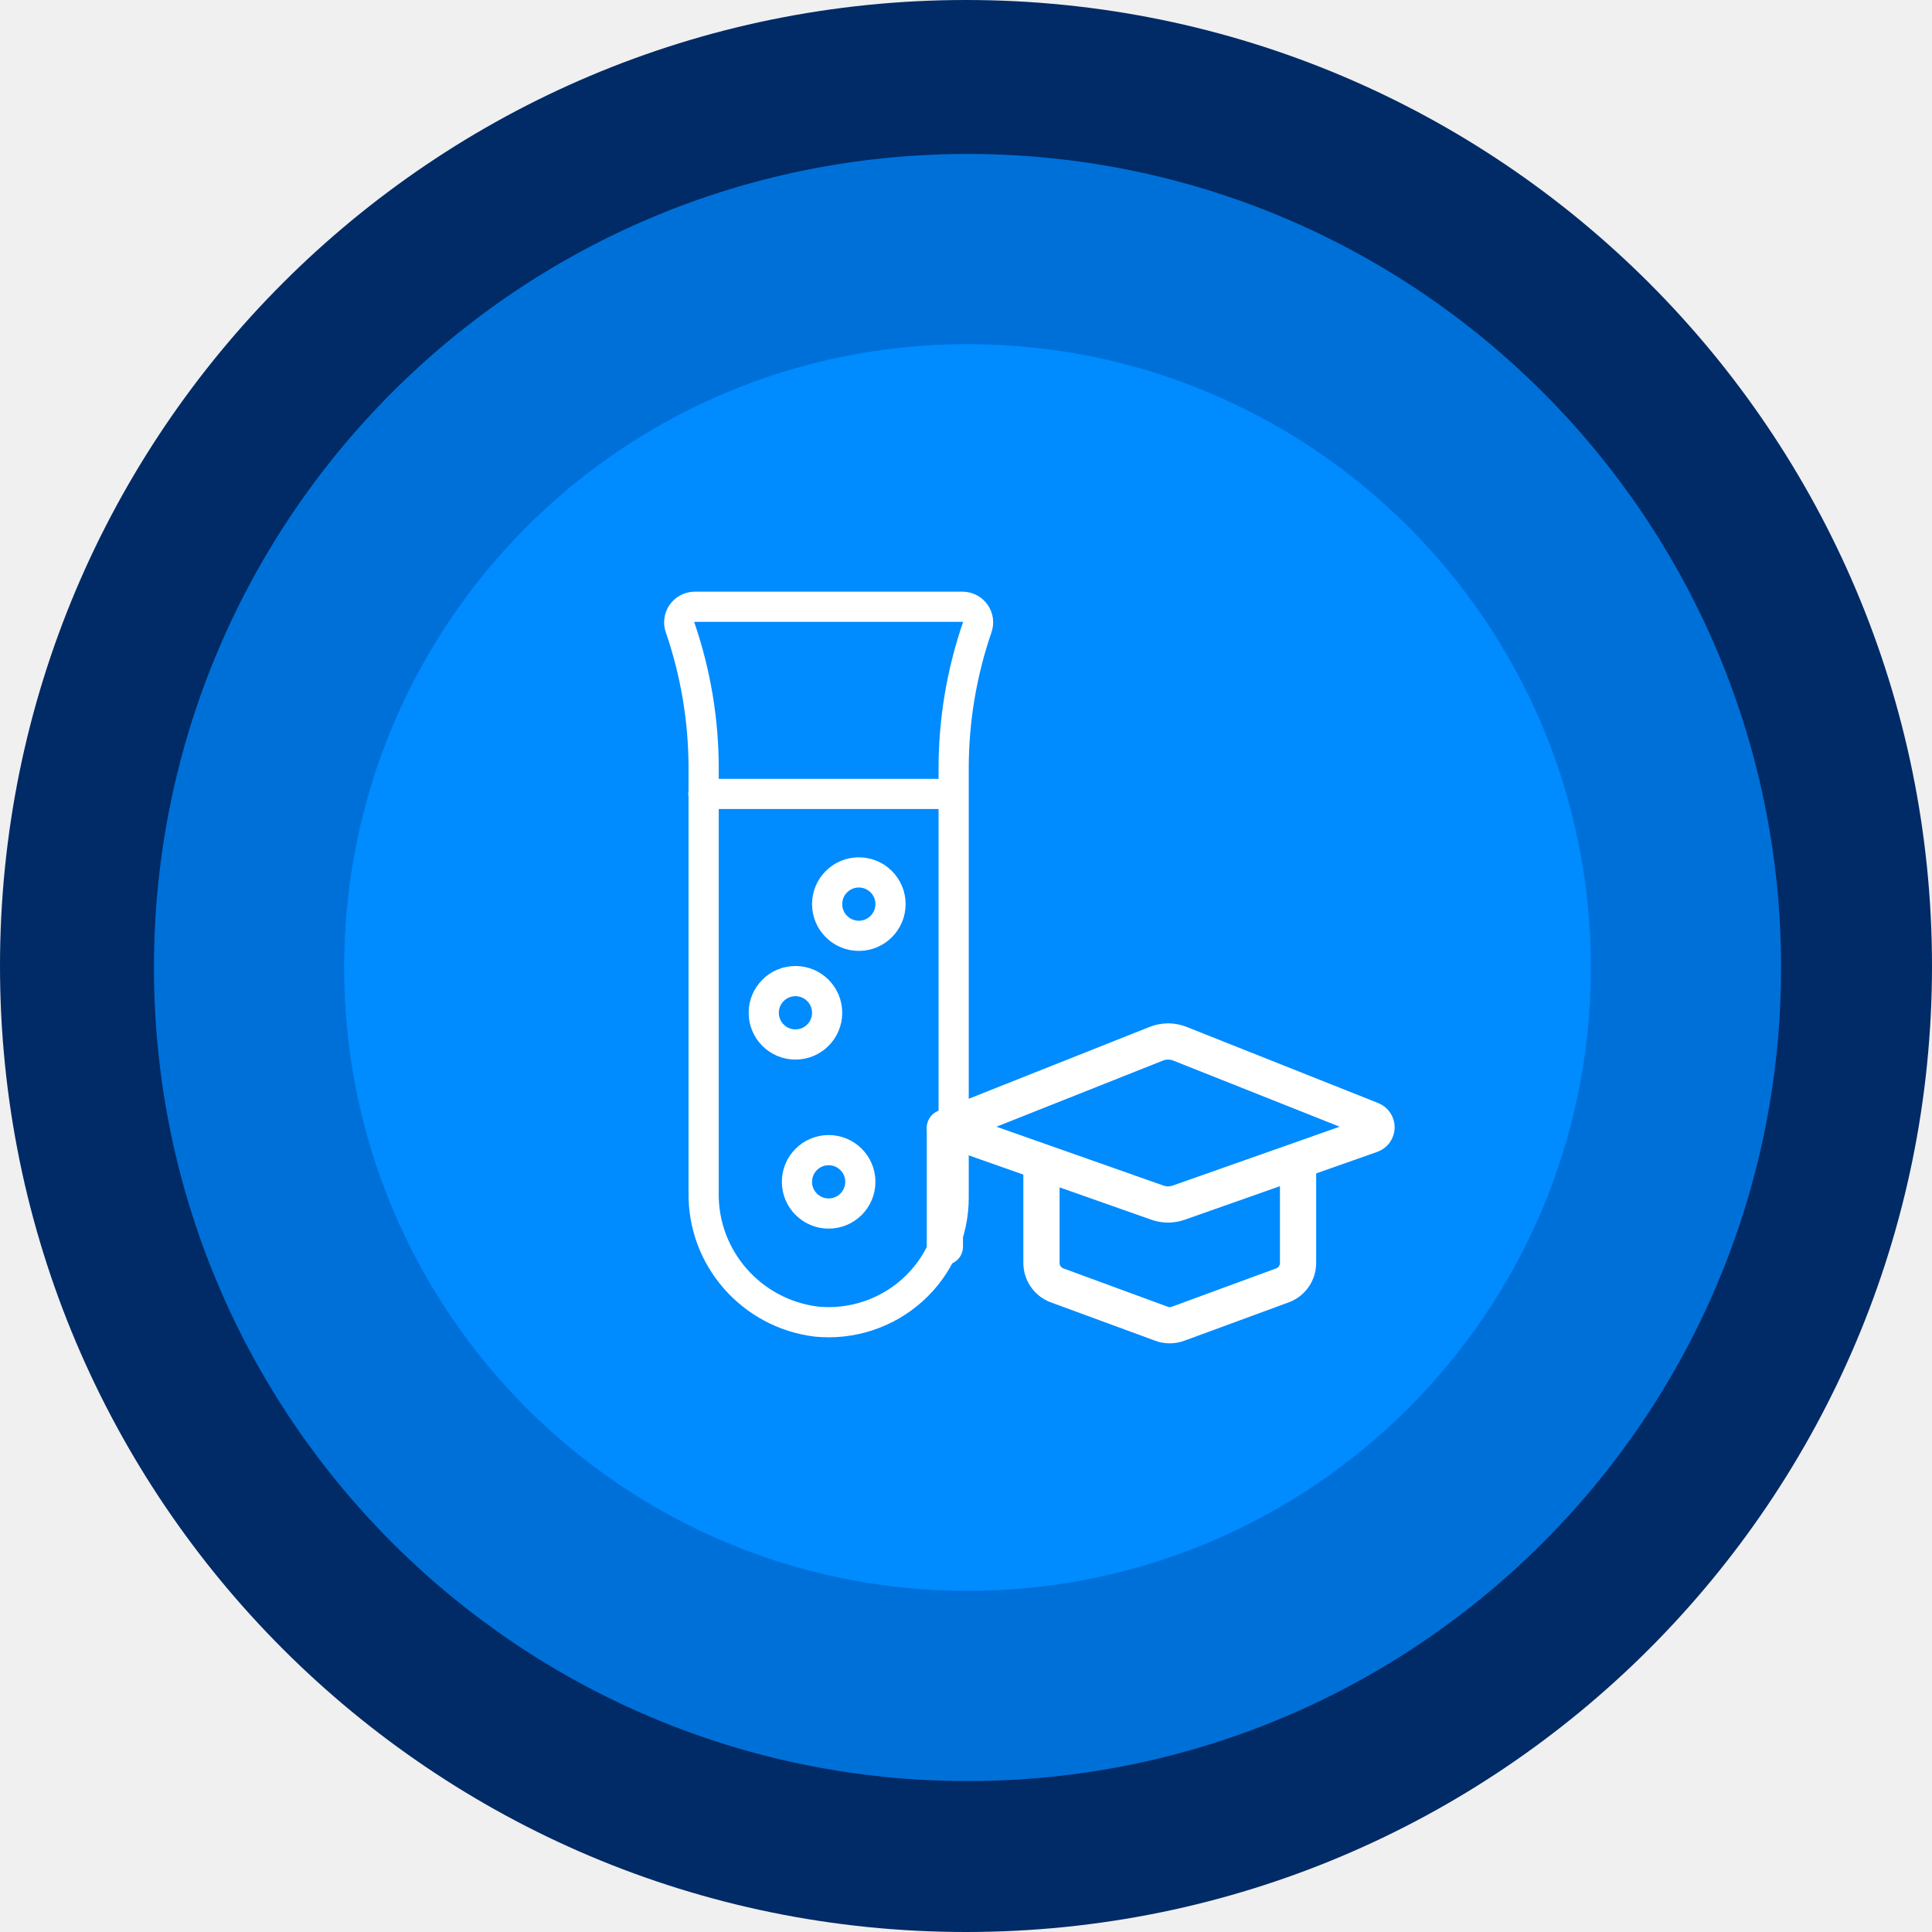
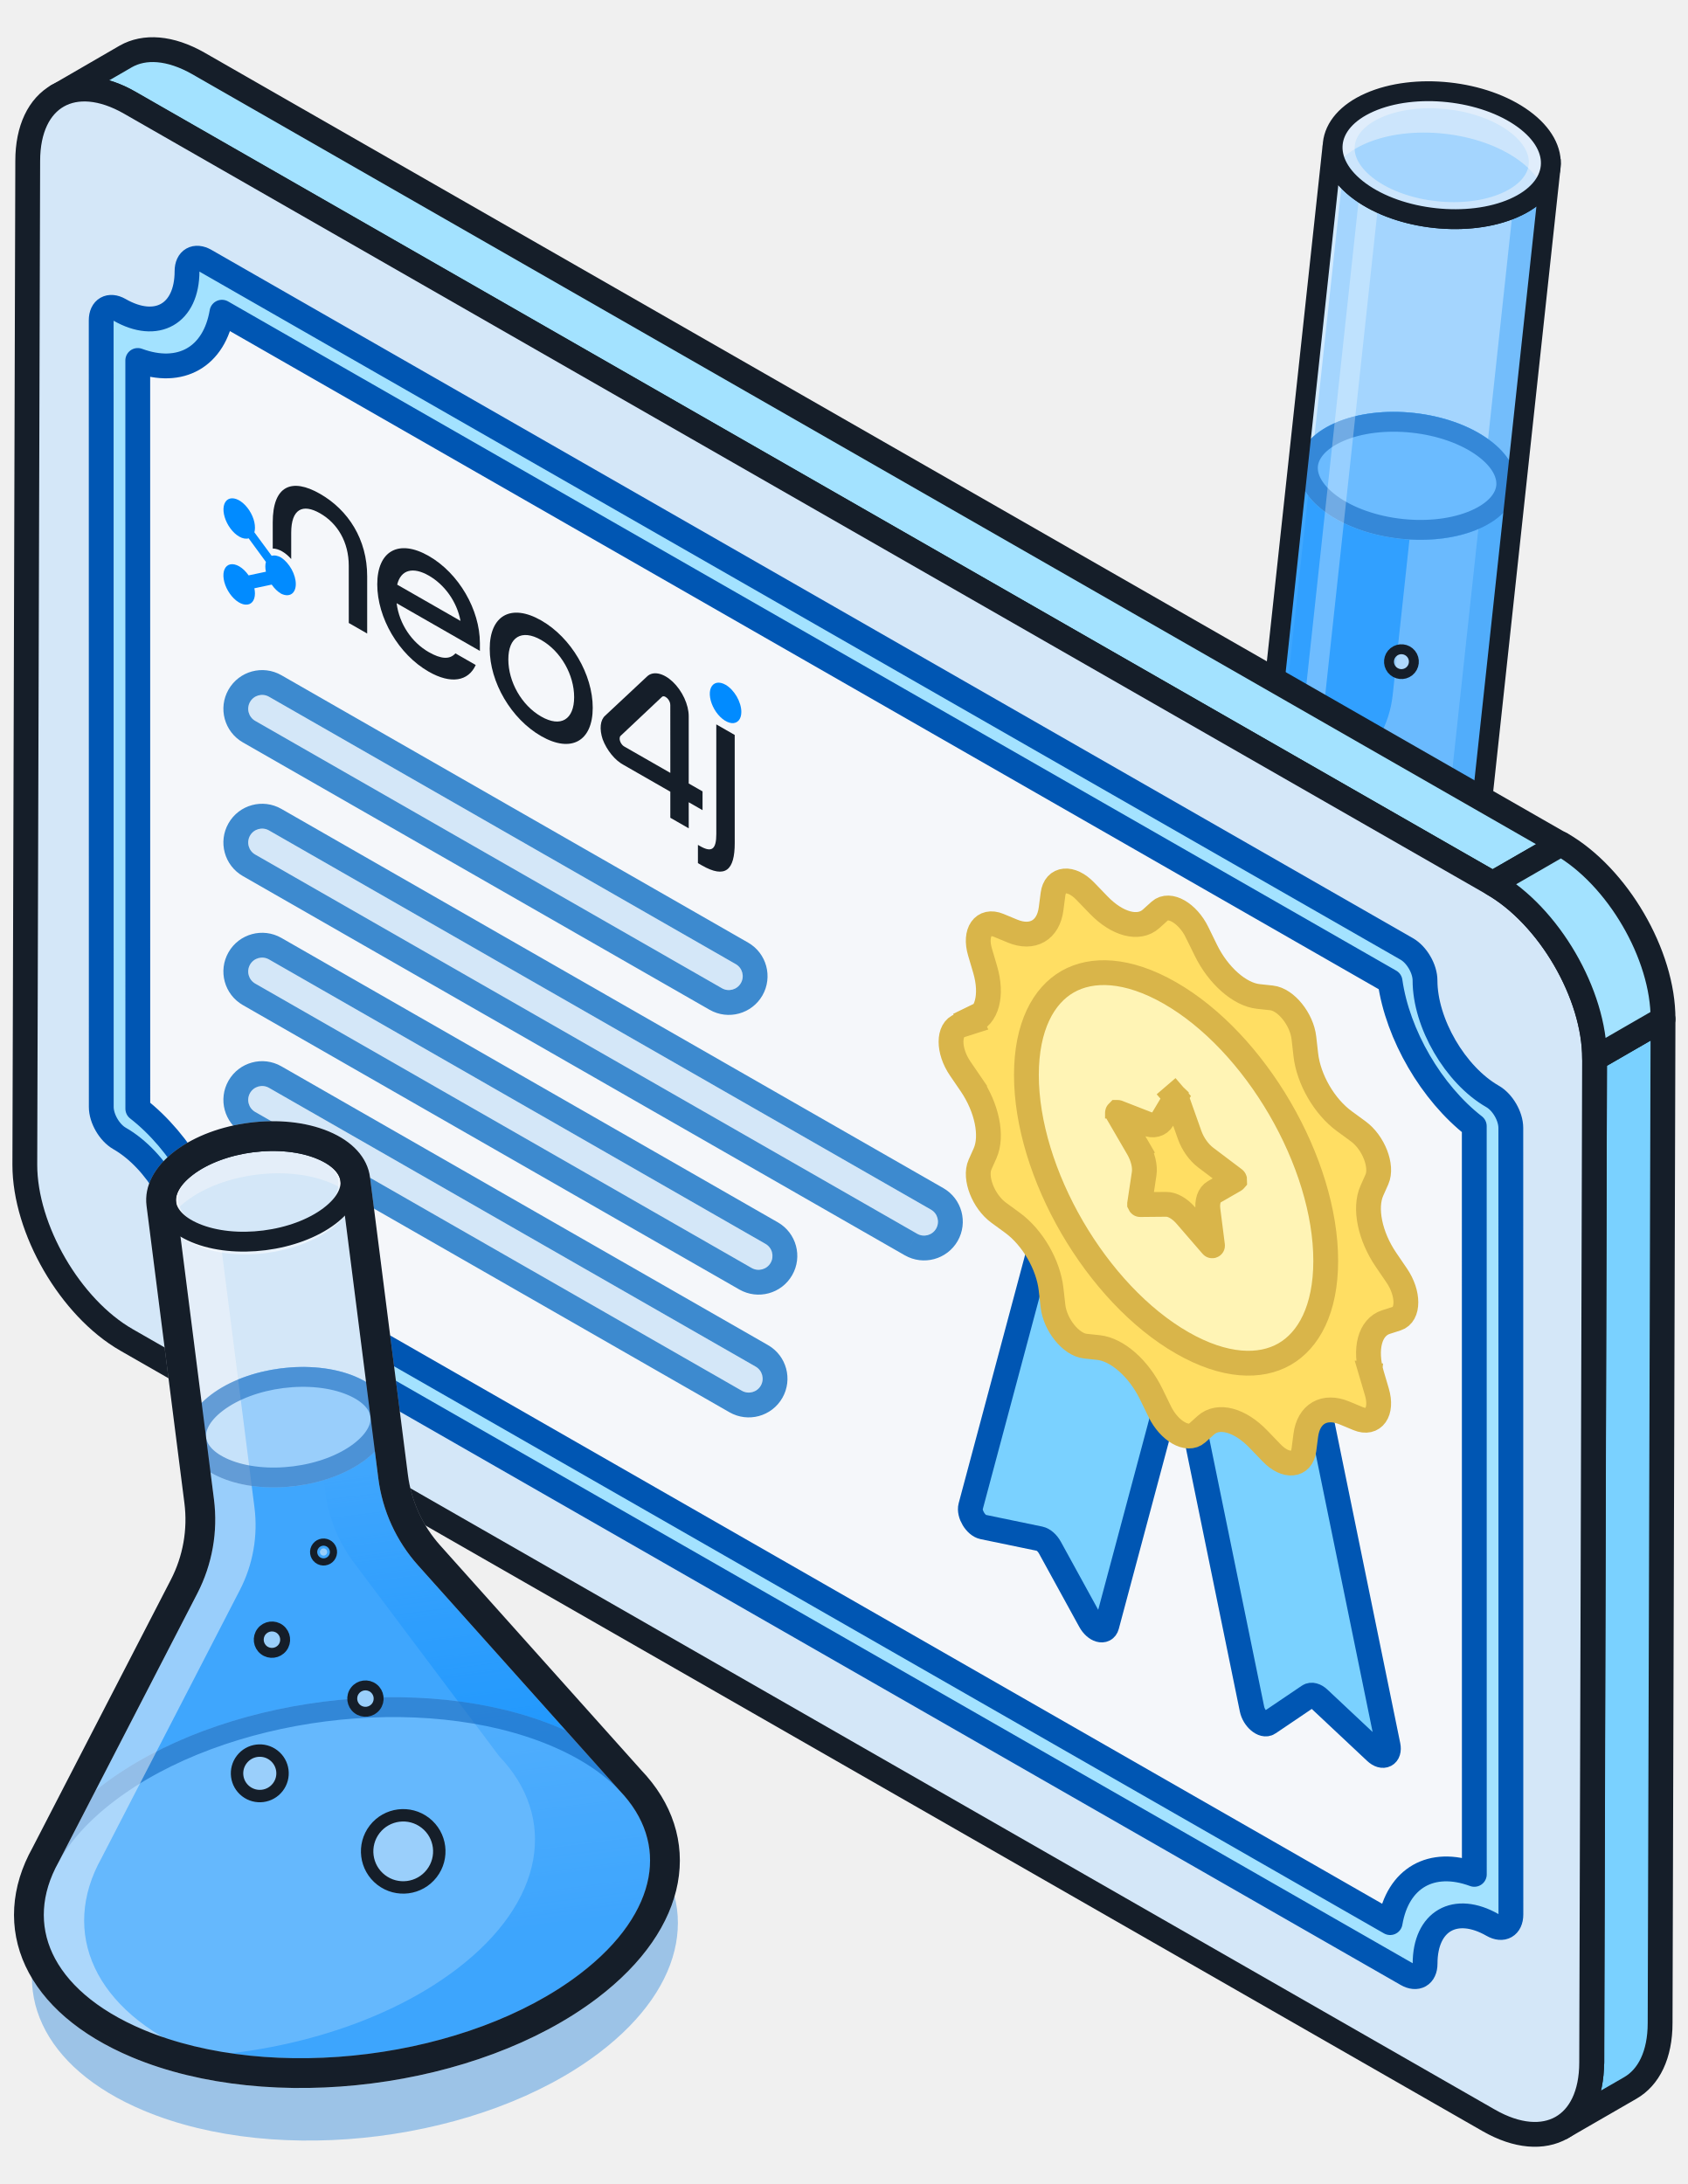
- <svg xmlns="http://www.w3.org/2000/svg" width="640px" height="640px" viewBox="0 0 640 640" version="1.1">
+ <svg xmlns="http://www.w3.org/2000/svg" width="68" height="88" viewBox="0 0 68 88" fill="none">
+   <g clip-path="url(#clip0_649_9278)">
+     <circle opacity="0.35" cx="2.824" cy="2.824" r="2.824" transform="matrix(0.807351 0.590072 -0.914723 0.404081 54.8129 36.5439)" fill="#006FD6" />
+     <path d="M61.381 4.797C59.774 3.622 56.995 3.322 55.175 4.127C54.263 4.529 53.764 5.133 53.695 5.782L50.818 32.423C50.556 34.847 52.309 37.024 54.733 37.286C57.157 37.548 59.334 35.795 59.596 33.371L62.473 6.73C62.544 6.081 62.186 5.385 61.381 4.797Z" fill="#A4D5FE" />
+     <path d="M54.226 5.838L54.226 5.84L51.349 32.48C51.119 34.611 52.659 36.525 54.79 36.755L54.733 37.286C52.309 37.024 50.556 34.847 50.818 32.423L53.695 5.782C53.764 5.133 54.263 4.529 55.175 4.127C56.085 3.724 57.235 3.598 58.358 3.72L58.301 4.25C57.246 4.137 56.195 4.26 55.39 4.615C54.581 4.972 54.268 5.446 54.226 5.838Z" fill="url(#paint0_linear_649_9278)" fill-opacity="0.5" />
+     <path d="M53.392 20.629C54.999 21.803 57.778 22.103 59.599 21.299C60.468 20.915 60.962 20.348 61.066 19.733L59.596 33.371C59.334 35.795 57.157 37.548 54.733 37.286C52.309 37.024 50.556 34.847 50.818 32.423L52.2 19.627L52.296 18.741C52.246 19.377 52.606 20.054 53.392 20.629Z" fill="#018BFF" fill-opacity="0.7" />
+     <path fill-rule="evenodd" clip-rule="evenodd" d="M50.879 31.855L50.818 32.423C50.556 34.847 52.309 37.024 54.733 37.286C57.157 37.548 59.334 35.795 59.596 33.371L61.066 19.733C60.962 20.349 60.468 20.915 59.599 21.299C58.788 21.657 57.787 21.797 56.785 21.737L56.11 27.996C55.848 30.42 53.671 32.172 51.247 31.911C51.123 31.897 51 31.879 50.879 31.855Z" fill="#A4D5FE" fill-opacity="0.5" />
+     <path fill-rule="evenodd" clip-rule="evenodd" d="M51.333 35.016C51.954 35.492 52.71 35.81 53.545 35.9C55.969 36.162 58.146 34.409 58.408 31.985L61.285 5.344C61.309 5.126 61.284 4.901 61.21 4.678C61.268 4.717 61.325 4.756 61.381 4.797C62.186 5.385 62.544 6.081 62.473 6.73L59.595 33.371C59.334 35.795 57.157 37.548 54.733 37.286C53.241 37.125 52.004 36.238 51.333 35.016Z" fill="#2B99F7" fill-opacity="0.4" />
+     <path d="M59.599 21.299C57.778 22.103 54.999 21.803 53.392 20.629C51.785 19.454 51.959 17.85 53.779 17.046C55.6 16.241 58.379 16.541 59.986 17.716C61.593 18.89 61.42 20.495 59.599 21.299Z" fill="#018BFF" fill-opacity="0.7" />
+     <path d="M59.599 21.299C57.778 22.103 54.999 21.803 53.392 20.629C51.785 19.454 51.959 17.85 53.779 17.046C55.6 16.241 58.379 16.541 59.986 17.716C61.593 18.89 61.42 20.495 59.599 21.299Z" fill="#6BBBFF" />
+     <path d="M59.437 20.933C58.606 21.3 57.53 21.424 56.458 21.308C55.387 21.192 54.362 20.842 53.628 20.306C52.893 19.768 52.649 19.198 52.698 18.741C52.747 18.285 53.108 17.78 53.941 17.412C54.772 17.044 55.848 16.921 56.92 17.037C57.992 17.152 59.016 17.503 59.75 18.039C60.485 18.577 60.729 19.147 60.68 19.603C60.631 20.06 60.271 20.565 59.437 20.933Z" stroke="#0056B3" stroke-opacity="0.5" stroke-width="0.8" />
+     <path d="M53.974 29.303C53.844 29.408 53.655 29.387 53.551 29.258C53.447 29.128 53.467 28.939 53.596 28.835C53.726 28.731 53.915 28.751 54.019 28.881C54.124 29.01 54.103 29.199 53.974 29.303Z" fill="#F5F7FA" fill-opacity="0.5" stroke="#151E29" stroke-width="0.8" />
+     <path d="M56.775 27.051C56.56 27.224 56.245 27.19 56.071 26.975C55.898 26.759 55.932 26.444 56.147 26.271C56.363 26.097 56.678 26.131 56.852 26.347C57.025 26.562 56.991 26.877 56.775 27.051Z" fill="#F5F7FA" fill-opacity="0.5" stroke="#151E29" stroke-width="0.4" />
+     <path d="M57.101 32.327C56.77 32.593 56.287 32.54 56.02 32.21C55.755 31.88 55.807 31.396 56.137 31.13C56.468 30.864 56.951 30.916 57.217 31.247C57.483 31.577 57.431 32.061 57.101 32.327Z" fill="#F5F7FA" fill-opacity="0.5" stroke="#151E29" stroke-width="0.3" />
+     <path d="M55.217 7.366L52.562 31.952C52.433 33.146 52.823 34.277 53.551 35.119" stroke="white" stroke-opacity="0.3" stroke-width="0.8" stroke-linecap="round" stroke-linejoin="round" />
+     <path d="M62.476 6.442C62.485 6.543 62.483 6.643 62.471 6.741M62.471 6.741C62.396 7.384 61.898 7.981 60.994 8.38C59.173 9.184 56.395 8.884 54.788 7.71C54.018 7.147 53.657 6.486 53.689 5.861L53.643 6.267L53.614 6.54L53.449 8.067L50.818 32.423C50.556 34.847 52.309 37.024 54.733 37.286C57.157 37.548 59.334 35.795 59.596 33.371L62.368 7.699L62.4 7.41L62.471 6.741Z" stroke="#151E29" stroke-width="0.8" />
+     <ellipse cx="3.604" cy="3.604" rx="3.604" ry="3.604" transform="matrix(0.807351 0.590072 -0.914723 0.404081 58.4714 2.67041)" fill="#A4D5FE" />
+     <path d="M60.671 8.144C59.053 8.859 56.582 8.592 55.154 7.548C53.725 6.504 53.879 5.078 55.498 4.363C57.116 3.648 59.587 3.915 61.015 4.959C62.444 6.003 62.29 7.429 60.671 8.144Z" stroke="#F5F7FA" stroke-opacity="0.5" stroke-width="0.8" />
+     <path fill-rule="evenodd" clip-rule="evenodd" d="M62.14 7.534C61.967 7.162 61.655 6.795 61.201 6.464C59.594 5.289 56.815 4.989 54.995 5.793C54.48 6.021 54.097 6.312 53.849 6.639C53.41 5.692 53.868 4.704 55.175 4.127C56.995 3.322 59.774 3.622 61.381 4.797C62.534 5.64 62.771 6.703 62.14 7.534Z" fill="#F5F7FA" fill-opacity="0.5" />
+     <path d="M60.994 8.38C59.173 9.184 56.395 8.884 54.788 7.71C53.181 6.535 53.354 4.931 55.175 4.127C56.995 3.322 59.774 3.622 61.381 4.797C62.988 5.971 62.815 7.576 60.994 8.38Z" stroke="#151E29" stroke-width="0.8" />
+     <path d="M67 41.062L64.242 42.654L64.135 83.097L64.125 83.103C64.125 84.389 63.668 85.29 62.929 85.719L65.68 84.131C66.423 83.704 66.883 82.802 66.883 81.511L67 41.062Z" fill="#7AD1FF" stroke="#151E29" stroke-linejoin="round" />
+     <path d="M2.443 3.794L2.32 3.865H2.31C2.354 3.839 2.398 3.816 2.443 3.794Z" fill="#A3E2FF" />
+     <path d="M7.992 2.555C6.848 1.905 5.821 1.846 5.068 2.273L2.443 3.794C3.115 3.466 3.998 3.513 4.972 4.005L60.135 35.599L62.893 34.017L7.992 2.555Z" fill="#A3E2FF" />
+     <path d="M2.443 3.794L2.32 3.865H2.31C2.354 3.839 2.398 3.816 2.443 3.794ZM2.443 3.794L5.068 2.273C5.821 1.846 6.848 1.905 7.992 2.555L62.893 34.017L60.135 35.599L4.972 4.005C3.998 3.513 3.115 3.466 2.443 3.794Z" stroke="#151E29" stroke-linejoin="round" />
+     <path d="M60.135 35.599C62.404 36.899 64.252 40.063 64.242 42.654L64.125 83.103C64.125 85.694 62.267 86.742 59.988 85.442L5.097 53.989C2.829 52.689 1 49.525 1 46.934L1.117 6.485C1.117 3.894 2.975 2.846 5.244 4.146L60.135 35.599Z" fill="#D4E7F8" stroke="#151E29" stroke-linejoin="round" />
+     <path d="M60.135 35.599L62.893 34.007C65.162 35.308 67.01 38.471 67 41.062L64.242 42.654C64.242 40.063 62.404 36.899 60.135 35.599Z" fill="#A3E2FF" stroke="#151E29" stroke-linejoin="round" />
+     <path fill-rule="evenodd" clip-rule="evenodd" d="M5.122 45.025C5.122 45.025 5.122 45.025 5.122 45.025C7.02 46.112 8.579 48.779 8.579 50.967L56.983 78.7C56.983 78.7 56.983 78.7 56.983 78.699C56.983 76.511 58.542 75.631 60.44 76.718L60.438 45.025C58.539 43.937 56.98 41.27 56.98 39.082C56.98 39.082 56.98 39.082 56.98 39.082L8.576 11.349C8.576 13.537 7.018 14.418 5.119 13.33C5.119 13.33 5.119 13.33 5.119 13.33L5.122 45.025Z" fill="#F5F7FA" />
+     <path d="M8.274 51.814C7.87 51.582 7.538 51.015 7.538 50.545C7.537 48.827 6.321 46.733 4.816 45.871C4.412 45.639 4.08 45.073 4.08 44.602L4.077 12.908C4.077 12.438 4.409 12.252 4.814 12.483C6.319 13.346 7.535 12.645 7.535 10.927C7.535 10.457 7.867 10.271 8.271 10.503L56.674 38.235C56.869 38.346 57.056 38.542 57.194 38.78C57.333 39.018 57.411 39.278 57.411 39.504C57.411 41.221 58.627 43.315 60.132 44.178C60.536 44.409 60.868 44.976 60.868 45.446L60.871 77.14C60.871 77.611 60.539 77.797 60.135 77.565C58.63 76.703 57.414 77.404 57.414 79.121C57.414 79.592 57.082 79.778 56.678 79.546L8.274 51.814ZM5.55 14.524L5.552 44.673C7.277 46.012 8.638 48.35 8.945 50.505L56.006 77.468C56.312 75.665 57.674 74.887 59.398 75.524L59.396 45.375C57.672 44.037 56.31 41.699 56.003 39.544L8.942 12.58C8.636 14.384 7.274 15.162 5.55 14.524Z" fill="#A3E2FF" stroke="#0056B3" stroke-linejoin="round" />
+     <mask id="path-26-outside-1_649_9278" maskUnits="userSpaceOnUse" x="8" y="26" width="31" height="32" fill="black">
+       <rect fill="white" x="8" y="26" width="31" height="32" />
+       <path fill-rule="evenodd" clip-rule="evenodd" d="M10.838 28.074C10.57 27.92 10.228 28.013 10.074 28.282C9.92 28.55 10.013 28.892 10.282 29.046L29.085 39.819C29.353 39.973 29.695 39.88 29.849 39.611C30.003 39.343 29.91 39.001 29.642 38.847L10.838 28.074ZM10.838 33.461C10.57 33.307 10.228 33.4 10.074 33.668C9.92 33.937 10.013 34.279 10.282 34.432L36.951 49.712C37.219 49.866 37.561 49.773 37.715 49.505C37.869 49.236 37.776 48.894 37.508 48.74L10.838 33.461ZM10.074 44.04C10.228 43.772 10.57 43.679 10.838 43.833L30.444 55.065C30.712 55.219 30.805 55.561 30.652 55.83C30.498 56.098 30.156 56.191 29.887 56.037L10.282 44.804C10.013 44.651 9.92 44.308 10.074 44.04ZM10.838 38.659C10.57 38.505 10.228 38.598 10.074 38.866C9.92 39.135 10.013 39.477 10.282 39.631L23.616 47.271L30.283 51.091C30.552 51.244 30.894 51.151 31.048 50.883C31.201 50.615 31.109 50.273 30.84 50.119L24.173 46.299L10.838 38.659Z" />
+     </mask>
+     <path fill-rule="evenodd" clip-rule="evenodd" d="M10.838 28.074C10.57 27.92 10.228 28.013 10.074 28.282C9.92 28.55 10.013 28.892 10.282 29.046L29.085 39.819C29.353 39.973 29.695 39.88 29.849 39.611C30.003 39.343 29.91 39.001 29.642 38.847L10.838 28.074ZM10.838 33.461C10.57 33.307 10.228 33.4 10.074 33.668C9.92 33.937 10.013 34.279 10.282 34.432L36.951 49.712C37.219 49.866 37.561 49.773 37.715 49.505C37.869 49.236 37.776 48.894 37.508 48.74L10.838 33.461ZM10.074 44.04C10.228 43.772 10.57 43.679 10.838 43.833L30.444 55.065C30.712 55.219 30.805 55.561 30.652 55.83C30.498 56.098 30.156 56.191 29.887 56.037L10.282 44.804C10.013 44.651 9.92 44.308 10.074 44.04ZM10.838 38.659C10.57 38.505 10.228 38.598 10.074 38.866C9.92 39.135 10.013 39.477 10.282 39.631L23.616 47.271L30.283 51.091C30.552 51.244 30.894 51.151 31.048 50.883C31.201 50.615 31.109 50.273 30.84 50.119L24.173 46.299L10.838 38.659Z" fill="#D4E7F8" />
+     <path d="M10.074 28.282L10.942 28.779L10.942 28.779L10.074 28.282ZM10.838 28.074L10.341 28.942L10.341 28.942L10.838 28.074ZM10.282 29.046L9.785 29.914L9.785 29.914L10.282 29.046ZM29.085 39.819L28.588 40.687H28.588L29.085 39.819ZM29.642 38.847L29.144 39.715H29.144L29.642 38.847ZM10.838 33.461L10.341 34.328H10.341L10.838 33.461ZM10.282 34.432L9.785 35.3H9.785L10.282 34.432ZM36.951 49.712L36.453 50.58L36.454 50.58L36.951 49.712ZM37.715 49.505L38.583 50.002L38.583 50.002L37.715 49.505ZM37.508 48.74L37.01 49.608L37.01 49.608L37.508 48.74ZM10.838 43.833L11.336 42.965L11.336 42.965L10.838 43.833ZM10.074 44.04L9.207 43.543H9.207L10.074 44.04ZM30.444 55.065L29.947 55.933L29.947 55.933L30.444 55.065ZM30.652 55.83L29.784 55.333L29.784 55.333L30.652 55.83ZM29.887 56.037L29.39 56.905L29.39 56.905L29.887 56.037ZM10.282 44.804L10.779 43.937H10.779L10.282 44.804ZM10.074 38.866L9.207 38.369L9.207 38.369L10.074 38.866ZM10.838 38.659L11.336 37.791L11.336 37.791L10.838 38.659ZM10.282 39.631L9.785 40.498L9.785 40.498L10.282 39.631ZM23.616 47.271L23.119 48.138L23.616 47.271ZM30.283 51.091L29.786 51.958L29.786 51.958L30.283 51.091ZM31.048 50.883L30.18 50.386L30.18 50.386L31.048 50.883ZM30.84 50.119L30.343 50.986L30.343 50.986L30.84 50.119ZM24.173 46.299L23.676 47.166L24.173 46.299ZM10.942 28.779C10.821 28.99 10.552 29.063 10.341 28.942L11.336 27.206C10.588 26.778 9.635 27.037 9.207 27.785L10.942 28.779ZM10.779 28.178C10.99 28.299 11.063 28.568 10.942 28.779L9.207 27.785C8.778 28.532 9.037 29.485 9.785 29.914L10.779 28.178ZM29.582 38.951L10.779 28.178L9.785 29.914L28.588 40.687L29.582 38.951ZM28.981 39.114C29.102 38.904 29.371 38.831 29.582 38.951L28.588 40.687C29.335 41.115 30.288 40.856 30.717 40.109L28.981 39.114ZM29.144 39.715C28.933 39.594 28.86 39.325 28.981 39.114L30.717 40.109C31.145 39.361 30.886 38.408 30.139 37.98L29.144 39.715ZM10.341 28.942L29.144 39.715L30.139 37.98L11.336 27.206L10.341 28.942ZM10.942 34.165C10.821 34.376 10.552 34.449 10.341 34.328L11.336 32.593C10.588 32.165 9.635 32.423 9.207 33.171L10.942 34.165ZM10.779 33.565C10.99 33.686 11.063 33.955 10.942 34.165L9.207 33.171C8.778 33.919 9.037 34.872 9.785 35.3L10.779 33.565ZM37.448 48.845L10.779 33.565L9.785 35.3L36.453 50.58L37.448 48.845ZM36.847 49.008C36.968 48.797 37.237 48.724 37.448 48.845L36.454 50.58C37.201 51.008 38.154 50.749 38.583 50.002L36.847 49.008ZM37.01 49.608C36.8 49.487 36.727 49.218 36.847 49.008L38.583 50.002C39.011 49.254 38.752 48.301 38.005 47.873L37.01 49.608ZM10.341 34.328L37.01 49.608L38.005 47.873L11.336 32.593L10.341 34.328ZM11.336 42.965C10.588 42.536 9.635 42.795 9.207 43.543L10.942 44.537C10.821 44.748 10.552 44.821 10.341 44.7L11.336 42.965ZM30.941 54.198L11.336 42.965L10.341 44.7L29.947 55.933L30.941 54.198ZM31.519 56.327C31.948 55.579 31.689 54.626 30.941 54.198L29.947 55.933C29.736 55.812 29.663 55.543 29.784 55.333L31.519 56.327ZM29.39 56.905C30.138 57.333 31.091 57.074 31.519 56.327L29.784 55.333C29.905 55.122 30.174 55.049 30.384 55.169L29.39 56.905ZM9.785 45.672L29.39 56.905L30.384 55.169L10.779 43.937L9.785 45.672ZM9.207 43.543C8.778 44.29 9.037 45.244 9.785 45.672L10.779 43.937C10.99 44.057 11.063 44.326 10.942 44.537L9.207 43.543ZM10.942 39.364C10.821 39.574 10.552 39.647 10.341 39.527L11.336 37.791C10.588 37.363 9.635 37.622 9.207 38.369L10.942 39.364ZM10.779 38.763C10.99 38.884 11.063 39.153 10.942 39.364L9.207 38.369C8.778 39.117 9.037 40.07 9.785 40.498L10.779 38.763ZM24.113 46.403L10.779 38.763L9.785 40.498L23.119 48.138L24.113 46.403ZM30.781 50.223L24.113 46.403L23.119 48.138L29.786 51.958L30.781 50.223ZM30.18 50.386C30.301 50.175 30.57 50.102 30.781 50.223L29.786 51.958C30.534 52.386 31.487 52.128 31.915 51.38L30.18 50.386ZM30.343 50.986C30.132 50.866 30.059 50.597 30.18 50.386L31.915 51.38C32.344 50.633 32.085 49.679 31.337 49.251L30.343 50.986ZM23.676 47.166L30.343 50.986L31.337 49.251L24.67 45.431L23.676 47.166ZM10.341 39.527L23.676 47.166L24.67 45.431L11.336 37.791L10.341 39.527Z" fill="#3D8ACF" mask="url(#path-26-outside-1_649_9278)" />
+     <path d="M42.256 48.922C42.312 48.713 42.527 48.693 42.737 48.877L47.46 53.022C47.67 53.206 47.795 53.524 47.739 53.733L44.59 65.507C44.51 65.806 44.13 65.695 43.92 65.312L42.3 62.36C42.196 62.171 42.036 62.031 41.89 62L39.607 61.527C39.311 61.466 39.027 60.995 39.107 60.696L42.256 48.922Z" fill="#7AD1FF" stroke="#0056B3" />
+     <path d="M52.773 54.947C52.718 54.675 52.502 54.408 52.292 54.352L47.569 53.084C47.36 53.028 47.235 53.203 47.29 53.476L50.44 68.859C50.519 69.249 50.899 69.573 51.109 69.431L52.73 68.335C52.833 68.265 52.993 68.308 53.139 68.445L55.423 70.589C55.719 70.867 56.002 70.72 55.922 70.331L52.773 54.947Z" fill="#7AD1FF" stroke="#0056B3" />
+     <path d="M55.269 55.397L55.67 55.438L55.269 55.397L55.473 56.088C55.709 56.888 55.337 57.418 54.719 57.162L54.165 56.932C53.356 56.597 52.721 56.965 52.608 57.832L52.532 58.417C52.447 59.078 51.805 59.138 51.229 58.539L50.698 57.987C49.945 57.205 49.081 56.976 48.58 57.427L48.23 57.742C47.847 58.086 47.108 57.663 46.726 56.881L46.376 56.164C45.875 55.139 45.011 54.378 44.258 54.297L43.726 54.24C43.15 54.179 42.509 53.384 42.423 52.626L42.347 51.953C42.235 50.957 41.599 49.861 40.791 49.27L40.236 48.864C39.619 48.413 39.247 47.456 39.483 46.926L39.687 46.469C39.997 45.773 39.763 44.634 39.115 43.685L38.849 43.929L39.115 43.685L38.686 43.057C38.191 42.334 38.191 41.474 38.686 41.317L39.115 41.18L38.849 40.633L39.115 41.18C39.763 40.974 39.997 40.103 39.687 39.052L39.483 38.361C39.247 37.561 39.619 37.031 40.236 37.286L40.791 37.516C41.599 37.851 42.235 37.484 42.347 36.617L42.423 36.031C42.509 35.371 43.15 35.311 43.726 35.91L44.258 36.461C45.011 37.244 45.875 37.473 46.376 37.022L46.726 36.706C47.108 36.362 47.847 36.786 48.23 37.568L48.571 37.456L48.23 37.568L48.58 38.285C49.081 39.309 49.945 40.071 50.698 40.151L51.229 40.208C51.805 40.27 52.447 41.065 52.532 41.823L52.608 42.496C52.721 43.492 53.356 44.588 54.165 45.179L54.719 45.584C55.337 46.036 55.709 46.992 55.473 47.522L55.269 47.98C54.959 48.676 55.193 49.815 55.841 50.763L56.27 51.392C56.764 52.115 56.764 52.975 56.27 53.132L55.841 53.269C55.193 53.475 54.959 54.346 55.269 55.397Z" fill="#FFDE63" stroke="#D9B54A" />
+     <path d="M53.411 50.801C53.411 52.762 52.722 54.007 51.75 54.564C50.777 55.121 49.344 55.091 47.632 54.11C45.922 53.13 44.347 51.43 43.197 49.455C42.048 47.479 41.352 45.275 41.352 43.317C41.352 41.357 42.041 40.112 43.013 39.555C43.986 38.998 45.419 39.028 47.132 40.009C48.841 40.988 50.417 42.689 51.566 44.664C52.715 46.64 53.411 48.844 53.411 50.801Z" fill="#FFF4B5" stroke="#D9B54A" />
+     <path d="M47.37 44.21C47.371 44.21 47.371 44.21 47.372 44.21C47.373 44.21 47.376 44.21 47.382 44.213C47.387 44.216 47.391 44.22 47.392 44.221C47.392 44.222 47.393 44.222 47.393 44.223C47.393 44.224 47.395 44.227 47.397 44.233L47.928 45.73C48.057 46.094 48.299 46.433 48.578 46.644L49.728 47.512C49.733 47.516 49.735 47.518 49.735 47.519L49.736 47.521C49.737 47.522 49.74 47.527 49.742 47.534C49.743 47.541 49.743 47.545 49.743 47.547L49.742 47.548C49.742 47.548 49.741 47.55 49.737 47.552L48.917 48.023C48.716 48.138 48.623 48.413 48.668 48.762L48.849 50.182C48.85 50.188 48.849 50.191 48.849 50.191C48.849 50.191 48.849 50.192 48.849 50.192C48.849 50.192 48.849 50.192 48.849 50.193C48.849 50.194 48.846 50.196 48.842 50.197C48.838 50.199 48.834 50.198 48.833 50.197C48.832 50.197 48.832 50.197 48.831 50.196C48.831 50.196 48.828 50.194 48.824 50.189L47.781 48.983C47.53 48.693 47.233 48.523 46.982 48.526L45.939 48.536C45.935 48.536 45.933 48.535 45.932 48.535C45.932 48.535 45.931 48.535 45.931 48.534C45.929 48.533 45.926 48.53 45.921 48.524C45.917 48.518 45.915 48.513 45.914 48.511C45.914 48.511 45.914 48.51 45.914 48.509C45.914 48.509 45.914 48.506 45.914 48.501L46.096 47.288C46.14 46.991 46.047 46.609 45.846 46.263L45.574 46.422L45.846 46.263L45.026 44.853C45.023 44.847 45.022 44.844 45.021 44.843L45.021 44.841C45.02 44.84 45.02 44.835 45.022 44.83C45.023 44.825 45.026 44.823 45.027 44.822L45.028 44.822C45.029 44.822 45.031 44.822 45.036 44.824L46.186 45.273C46.465 45.383 46.706 45.319 46.835 45.104L47.366 44.215L46.98 43.766L47.366 44.215C47.368 44.211 47.37 44.21 47.37 44.21Z" fill="#FFDE63" stroke="#D9B54A" />
+     <path opacity="0.35" d="M24.149 82.707C19.454 86.278 11.237 87.324 5.796 85.044C1.653 83.308 0.315 80.143 1.985 77.155C2.508 76.219 3.327 75.301 4.447 74.449C9.142 70.877 17.359 69.831 22.8 72.111C24.098 72.655 25.121 73.34 25.862 74.115C28.227 76.588 27.725 79.987 24.149 82.707Z" fill="#006FD6" />
+     <path d="M13.094 45.959C11.373 45.237 8.774 45.568 7.289 46.698C6.545 47.264 6.222 47.922 6.3 48.529L7.826 60.512C7.972 61.655 7.767 62.814 7.238 63.837L1.664 74.636C-0.006 77.624 1.332 80.788 5.475 82.525C10.916 84.805 19.133 83.759 23.828 80.188C27.404 77.468 27.907 74.069 25.541 71.596L17.438 62.538C16.67 61.68 16.181 60.609 16.036 59.467L14.51 47.484C14.434 46.876 13.955 46.32 13.094 45.959Z" fill="#D4E7F8" />
+     <path fill-rule="evenodd" clip-rule="evenodd" d="M6.453 82.89C10.766 82.932 15.329 81.677 18.392 79.347C21.968 76.627 22.471 73.228 20.105 70.754L14.251 62.953C13.63 62.126 13.235 61.152 13.105 60.126L11.351 46.353L9.074 46.643C9.042 46.395 8.944 46.155 8.78 45.934C10.181 45.465 11.862 45.442 13.094 45.959C13.955 46.32 14.434 46.876 14.51 47.484L16.036 59.467C16.181 60.609 16.67 61.68 17.438 62.538L25.541 71.595C27.907 74.069 27.404 77.468 23.829 80.188C19.407 83.551 11.861 84.675 6.453 82.89Z" fill="url(#paint1_linear_649_9278)" />
+     <path d="M5.475 82.525C10.916 84.805 19.133 83.759 23.829 80.187C27.404 77.468 27.907 74.069 25.541 71.595L17.437 62.538C16.67 61.68 16.181 60.609 16.035 59.468L15.876 58.217L15.724 57.027C15.665 56.404 15.185 55.83 14.304 55.461C12.583 54.74 9.984 55.071 8.499 56.2C7.738 56.778 7.417 57.454 7.516 58.072L7.668 59.262L7.827 60.513C7.972 61.655 7.767 62.814 7.239 63.836L1.664 74.636C-0.006 77.624 1.332 80.788 5.475 82.525Z" fill="#018BFF" fill-opacity="0.7" />
+     <path d="M23.829 80.188C19.133 83.759 10.916 84.805 5.475 82.525C1.332 80.788 -0.006 77.624 1.664 74.636C2.187 73.7 3.006 72.781 4.126 71.929C8.821 68.358 17.038 67.312 22.479 69.592C23.777 70.136 24.8 70.82 25.541 71.595C27.907 74.069 27.404 77.468 23.829 80.188Z" fill="white" fill-opacity="0.2" />
+     <path d="M23.586 79.869C21.308 81.602 18.151 82.737 14.881 83.154C11.611 83.57 8.27 83.263 5.63 82.156C3.619 81.313 2.342 80.146 1.752 78.881C1.169 77.628 1.234 76.225 2.013 74.831C2.504 73.952 3.282 73.073 4.368 72.248C6.647 70.515 9.804 69.38 13.074 68.963C16.344 68.547 19.684 68.854 22.325 69.961C23.583 70.488 24.556 71.144 25.252 71.872C26.356 73.026 26.77 74.367 26.519 75.727C26.266 77.099 25.322 78.549 23.586 79.869Z" stroke="#0056B3" stroke-opacity="0.5" stroke-width="0.8" />
+     <path d="M11.377 66.393C11.197 66.625 10.863 66.668 10.631 66.488C10.399 66.308 10.356 65.974 10.536 65.742C10.716 65.51 11.05 65.467 11.282 65.647C11.514 65.827 11.557 66.161 11.377 66.393Z" fill="#9ACFFB" stroke="#151E29" stroke-width="0.4" />
+     <path d="M15.144 68.767C14.964 68.999 14.63 69.042 14.398 68.862C14.165 68.682 14.123 68.348 14.303 68.116C14.482 67.884 14.816 67.841 15.049 68.021C15.281 68.201 15.323 68.535 15.144 68.767Z" fill="#9ACFFB" stroke="#151E29" stroke-width="0.4" />
+     <path d="M13.15 62.624C13.101 62.687 13.01 62.699 12.947 62.65C12.883 62.601 12.872 62.51 12.921 62.447C12.97 62.383 13.061 62.372 13.124 62.421C13.187 62.469 13.199 62.56 13.15 62.624Z" fill="#9ACFFB" stroke="#151E29" stroke-width="0.8" />
+     <path d="M11.191 72.013C10.881 72.414 10.306 72.487 9.905 72.177C9.505 71.867 9.432 71.292 9.742 70.892C10.052 70.491 10.627 70.418 11.027 70.728C11.428 71.038 11.501 71.613 11.191 72.013Z" fill="#9ACFFB" stroke="#151E29" stroke-width="0.5" />
+     <path d="M17.394 75.487C16.903 76.122 15.99 76.238 15.355 75.747C14.72 75.255 14.604 74.342 15.095 73.707C15.587 73.073 16.5 72.956 17.135 73.448C17.77 73.939 17.886 74.852 17.394 75.487Z" fill="#9ACFFB" stroke="#151E29" stroke-width="0.5" />
+     <path d="M6.697 48.479L6.697 48.478C6.643 48.063 6.854 47.531 7.531 47.016C8.204 46.504 9.154 46.158 10.153 46.031C11.153 45.904 12.159 46 12.939 46.328C13.723 46.656 14.061 47.118 14.113 47.534L14.113 47.534L15.639 59.517C15.794 60.74 16.318 61.887 17.14 62.805L25.243 71.862L25.243 71.862L25.252 71.872C26.356 73.026 26.77 74.368 26.519 75.727C26.266 77.099 25.322 78.55 23.586 79.869C21.308 81.602 18.151 82.737 14.881 83.154C11.611 83.57 8.27 83.263 5.63 82.156C3.619 81.313 2.342 80.146 1.752 78.881C1.169 77.628 1.234 76.225 2.013 74.831L2.013 74.831L2.019 74.82L7.594 64.021C8.159 62.925 8.379 61.684 8.223 60.462L6.697 48.479ZM16.036 59.467L14.51 47.484C14.434 46.876 13.955 46.32 13.094 45.959C11.373 45.237 8.774 45.568 7.289 46.698C6.545 47.264 6.222 47.922 6.3 48.529L7.826 60.512C7.972 61.655 7.767 62.814 7.238 63.837L1.664 74.636C-0.006 77.624 1.332 80.788 5.475 82.525C10.916 84.805 19.133 83.759 23.828 80.188C27.404 77.468 27.907 74.069 25.541 71.596L17.438 62.538C16.67 61.68 16.181 60.609 16.036 59.467Z" stroke="#F5F7FA" stroke-opacity="0.5" stroke-width="0.8" />
+     <path fill-rule="evenodd" clip-rule="evenodd" d="M12.767 45.837C11.057 45.281 8.683 45.638 7.289 46.698C6.545 47.264 6.222 47.922 6.3 48.529L7.826 60.512C7.972 61.655 7.767 62.814 7.238 63.837L1.664 74.636C-0.006 77.624 1.332 80.788 5.475 82.525C7.227 83.259 9.266 83.648 11.384 83.72C10.147 83.522 8.97 83.203 7.901 82.754C3.758 81.018 2.42 77.853 4.09 74.866L9.664 64.067C10.192 63.044 10.397 61.884 10.252 60.742L8.726 48.759C8.647 48.152 8.971 47.493 9.715 46.927C10.513 46.32 11.634 45.944 12.767 45.837Z" fill="#F5F7FA" fill-opacity="0.5" />
+     <ellipse cx="3.378" cy="3.378" rx="3.378" ry="3.378" transform="matrix(0.922265 0.386558 -0.795948 0.605365 9.97781 44.6528)" fill="#D4E7F8" />
+     <path fill-rule="evenodd" clip-rule="evenodd" d="M14.346 48.365C14.107 48.09 13.761 47.847 13.31 47.658C11.589 46.937 8.99 47.268 7.505 48.397C7.116 48.693 6.841 49.015 6.68 49.342C6.01 48.566 6.193 47.531 7.289 46.698C8.774 45.569 11.373 45.238 13.094 45.959C14.363 46.491 14.8 47.447 14.346 48.365Z" fill="#F5F7FA" fill-opacity="0.5" />
+     <path d="M13.152 49.155C11.842 50.151 9.551 50.443 8.034 49.807C6.517 49.171 6.348 47.848 7.658 46.853C8.967 45.857 11.258 45.565 12.775 46.201C14.292 46.837 14.461 48.16 13.152 49.155Z" stroke="white" stroke-opacity="0.5" stroke-width="0.8" />
+     <path d="M13.278 48.992C12.605 49.504 11.655 49.85 10.656 49.977C9.657 50.104 8.651 50.008 7.87 49.68C7.087 49.352 6.75 48.891 6.697 48.476C6.644 48.062 6.855 47.53 7.531 47.017C8.204 46.504 9.154 46.159 10.153 46.031C11.153 45.904 12.159 46.001 12.939 46.328C13.722 46.656 14.06 47.117 14.112 47.532C14.165 47.947 13.954 48.478 13.278 48.992Z" stroke="#151E29" stroke-width="0.8" />
+     <path d="M14.73 58.812C13.245 59.941 10.646 60.273 8.926 59.551C7.205 58.83 7.014 57.33 8.499 56.2C9.984 55.071 12.583 54.74 14.304 55.461C16.024 56.182 16.215 57.682 14.73 58.812Z" fill="#F5F7FA" fill-opacity="0.5" />
+     <path d="M14.488 58.494C13.815 59.006 12.865 59.352 11.866 59.479C10.867 59.606 9.861 59.509 9.08 59.182C8.297 58.854 7.96 58.393 7.907 57.978C7.854 57.564 8.065 57.032 8.741 56.519C9.415 56.006 10.364 55.66 11.363 55.533C12.363 55.406 13.369 55.503 14.149 55.83C14.932 56.158 15.27 56.619 15.322 57.034C15.375 57.449 15.164 57.98 14.488 58.494Z" stroke="#0056B3" stroke-opacity="0.5" stroke-width="0.8" />
+     <path d="M6.697 48.479L6.697 48.478C6.643 48.063 6.854 47.531 7.531 47.016C8.204 46.504 9.154 46.158 10.153 46.031C11.153 45.904 12.159 46 12.939 46.328C13.723 46.656 14.061 47.118 14.113 47.534L14.113 47.534L15.639 59.517C15.794 60.74 16.318 61.887 17.14 62.805L25.243 71.862L25.243 71.862L25.252 71.872C26.356 73.026 26.77 74.368 26.519 75.727C26.266 77.099 25.322 78.55 23.586 79.869C21.308 81.602 18.151 82.737 14.881 83.154C11.611 83.57 8.27 83.263 5.63 82.156C3.619 81.313 2.342 80.146 1.752 78.881C1.169 77.628 1.234 76.225 2.013 74.831L2.013 74.831L2.019 74.82L7.594 64.021C8.159 62.925 8.379 61.684 8.223 60.462L6.697 48.479ZM16.036 59.467L14.51 47.484C14.434 46.876 13.955 46.32 13.094 45.959C11.373 45.237 8.774 45.568 7.289 46.698C6.545 47.264 6.222 47.922 6.3 48.529L7.826 60.512C7.972 61.655 7.767 62.814 7.238 63.837L1.664 74.636C-0.006 77.624 1.332 80.788 5.475 82.525C10.916 84.805 19.133 83.759 23.828 80.188C27.404 77.468 27.907 74.069 25.541 71.596L17.438 62.538C16.67 61.68 16.181 60.609 16.036 59.467Z" stroke="#151E29" stroke-width="0.8" />
+     <path d="M12.892 19.897C11.752 19.244 10.988 19.568 10.988 21.047L10.988 22.102C11.104 22.102 11.231 22.141 11.36 22.213C11.489 22.287 11.616 22.394 11.732 22.525L11.732 21.468C11.732 20.509 12.193 20.281 12.895 20.683C13.597 21.085 14.051 21.838 14.051 22.797L14.052 25.102L14.793 25.527L14.793 23.222C14.795 21.736 14.031 20.549 12.892 19.897Z" fill="#151E29" />
+     <path d="M15.199 23.545C15.199 22.2 16.06 21.707 17.274 22.402C18.487 23.097 19.334 24.572 19.334 25.914L19.334 26.227L15.979 24.305C16.086 25.156 16.603 25.891 17.271 26.274C17.77 26.56 18.121 26.582 18.348 26.326L19.166 26.795C18.87 27.45 18.168 27.577 17.271 27.063C16.057 26.368 15.199 24.89 15.199 23.545ZM18.553 25.018C18.404 24.224 17.898 23.549 17.274 23.192C16.649 22.834 16.151 22.943 16.002 23.557L18.553 25.018Z" fill="#151E29" />
+     <path d="M19.73 26.141C19.73 24.797 20.591 24.305 21.805 25C23.018 25.695 23.88 27.179 23.88 28.519C23.88 29.859 23.019 30.357 21.805 29.662C20.592 28.967 19.73 27.487 19.73 26.141ZM23.131 28.09C23.131 27.194 22.601 26.244 21.805 25.788C21.009 25.332 20.479 25.675 20.48 26.571C20.48 27.467 21.009 28.416 21.804 28.872C22.599 29.327 23.131 28.988 23.131 28.09Z" fill="#151E29" />
+     <path d="M28.118 34.043L28.204 34.092C28.68 34.365 28.859 34.22 28.859 33.601L28.858 29.188L29.6 29.613L29.601 33.969C29.601 35.063 29.226 35.413 28.274 34.868L28.118 34.778L28.118 34.043Z" fill="#151E29" />
+     <path d="M27.748 33.376L27.006 32.95L27.006 31.9L25.127 30.823C24.955 30.732 24.785 30.587 24.636 30.404C24.487 30.221 24.363 30.008 24.28 29.788C24.213 29.587 24.186 29.391 24.204 29.222C24.222 29.054 24.284 28.92 24.381 28.836L26.067 27.259C26.184 27.145 26.347 27.104 26.534 27.143C26.72 27.181 26.921 27.297 27.107 27.474C27.293 27.651 27.455 27.88 27.57 28.128C27.685 28.376 27.747 28.631 27.747 28.856L27.747 31.569L28.304 31.887L28.304 32.644L27.747 32.325L27.748 33.376ZM24.998 29.654C24.976 29.678 24.964 29.714 24.964 29.759C24.964 29.787 24.969 29.817 24.978 29.849C24.987 29.88 25.001 29.912 25.018 29.941C25.036 29.971 25.056 29.999 25.079 30.023C25.102 30.046 25.126 30.066 25.15 30.079L27.006 31.142L27.005 28.41C27.007 28.364 26.995 28.312 26.972 28.262C26.949 28.211 26.915 28.164 26.877 28.128C26.855 28.108 26.832 28.092 26.809 28.078C26.78 28.062 26.752 28.054 26.726 28.055C26.701 28.056 26.679 28.066 26.663 28.085L24.998 29.654Z" fill="#151E29" />
+     <path d="M29.233 27.592C29.107 27.52 28.984 27.492 28.88 27.512C28.775 27.532 28.694 27.6 28.645 27.705C28.597 27.811 28.584 27.951 28.609 28.106C28.633 28.262 28.694 28.427 28.782 28.58C28.871 28.733 28.984 28.868 29.108 28.966C29.231 29.065 29.359 29.124 29.475 29.136C29.591 29.147 29.69 29.11 29.76 29.03C29.83 28.95 29.867 28.83 29.867 28.686C29.867 28.492 29.8 28.268 29.681 28.063C29.562 27.858 29.401 27.689 29.233 27.592Z" fill="#018BFF" />
+     <path d="M11.327 22.466C11.189 22.387 11.056 22.362 10.946 22.396L10.248 21.448C10.264 21.392 10.272 21.331 10.272 21.265C10.273 21.121 10.238 20.959 10.169 20.798C10.1 20.638 10.002 20.487 9.886 20.364C9.77 20.241 9.643 20.152 9.519 20.108C9.396 20.065 9.282 20.068 9.192 20.118C9.103 20.169 9.042 20.263 9.016 20.39C8.991 20.517 9.003 20.671 9.051 20.832C9.098 20.993 9.18 21.154 9.284 21.295C9.388 21.435 9.511 21.549 9.637 21.621C9.775 21.7 9.909 21.724 10.018 21.691L10.713 22.641C10.682 22.752 10.682 22.889 10.713 23.036L10.016 23.184C9.907 23.026 9.774 22.898 9.637 22.819C9.511 22.747 9.388 22.719 9.283 22.739C9.179 22.759 9.097 22.826 9.049 22.932C9.001 23.038 8.988 23.178 9.013 23.334C9.037 23.489 9.098 23.654 9.187 23.807C9.276 23.96 9.389 24.095 9.512 24.194C9.636 24.293 9.763 24.351 9.879 24.362C9.996 24.373 10.095 24.337 10.165 24.256C10.234 24.176 10.271 24.056 10.271 23.911C10.271 23.845 10.263 23.776 10.248 23.704L10.946 23.555C11.056 23.714 11.19 23.843 11.327 23.922C11.488 24.001 11.637 24.004 11.747 23.932C11.856 23.86 11.917 23.717 11.917 23.532C11.917 23.347 11.856 23.135 11.747 22.937C11.637 22.739 11.487 22.571 11.327 22.466Z" fill="#018BFF" />
+   </g>
  <defs>
-     <path d="M0,0 L117,0 L117,151 C90.868,159.556 77.802,168.556 77.802,178 C77.802,181.528 77.721,188.206 77.802,199.5 C77.862,207.896 77.579,219.226 79.782,231.679 C80.69,236.809 93.096,244.582 117,255 L0,255 L0,0 Z" id="path-v_upnhao4t-1" />
+     <linearGradient id="paint0_linear_649_9278" x1="54.129" y1="22.319" x2="52.538" y2="37.049" gradientUnits="userSpaceOnUse">
+       <stop stop-color="white" />
+       <stop offset="1" stop-color="white" stop-opacity="0" />
+     </linearGradient>
+     <linearGradient id="paint1_linear_649_9278" x1="16.686" y1="78.507" x2="14.233" y2="59.241" gradientUnits="userSpaceOnUse">
+       <stop stop-color="#2B99F7" />
+       <stop offset="1" stop-color="#2B99F7" stop-opacity="0" />
+     </linearGradient>
+     <clipPath id="clip0_649_9278">
+       <rect width="68" height="88" fill="white" />
+     </clipPath>
  </defs>
-   <g id="Page-1" stroke="none" stroke-width="1" fill="none" fill-rule="evenodd">
-     <g id="certified-gds">
-       <circle id="lg" fill="#002B66" cx="320" cy="320" r="320" />
-       <circle id="md" fill="#0070D9" cx="320.5" cy="320.5" r="269.5" />
-       <circle id="sm" fill="#008BFF" cx="320.5" cy="320.5" r="206.5" />
-       <g id="lab-tube-experiment-2" transform="translate(213, 193)">
-         <g id="Rectangle" />
-         <g id="lab-tube-experiment" mask="url(#mask-v_upnhao4t-2)" stroke="#FFFFFF" stroke-linecap="round" stroke-linejoin="round" stroke-width="10">
-           <g transform="translate(12, 8)">
-             <circle id="Oval" cx="38.5" cy="134.5" r="10.5" />
-             <circle id="Oval" cx="59.5" cy="98.5" r="10.5" />
-             <circle id="Oval" cx="49.5" cy="190.5" r="10.5" />
-             <path d="M93.871,0 L5.129,0 C3.452,0.015 1.887,0.838 0.929,2.207 C-0.029,3.576 -0.262,5.323 0.305,6.893 C5.457,21.897 8.087,37.644 8.09,53.499 L8.09,194.007 C7.727,215.671 23.829,234.124 45.431,236.8 C57.066,237.944 68.644,234.139 77.307,226.325 C85.97,218.511 90.911,207.416 90.91,195.779 C90.91,165.388 90.91,142.594 90.91,127.399 C90.91,110.977 90.91,86.343 90.91,53.499 C90.913,37.644 93.543,21.897 98.695,6.893 C99.262,5.323 99.029,3.576 98.071,2.207 C97.113,0.838 95.548,0.015 93.871,0 Z" id="Shape" />
-             <line x1="8" y1="62" x2="90" y2="62" id="Shape" />
-           </g>
-         </g>
-       </g>
-       <g id="lan" transform="translate(313, 345)" stroke="#FFFFFF" stroke-linecap="round" stroke-linejoin="round" stroke-width="12">
-         <path d="M70.034,0.753 L0,28.574 L70.414,53.398 C72.69,54.201 75.172,54.201 77.448,53.398 L141.24,30.916 C142.277,30.549 142.978,29.579 143,28.48 C143.021,27.381 142.358,26.384 141.335,25.978 L77.871,0.753 C75.355,-0.251 72.549,-0.251 70.034,0.753 Z" id="Shape" />
-         <line x1="0" y1="29" x2="0" y2="68" id="Shape" />
-         <path d="M32,40 L32,73.327 C31.983,76.584 33.968,79.521 37.004,80.733 L71.536,93.429 C73.434,94.19 75.555,94.19 77.454,93.429 L111.985,80.733 C115.028,79.527 117.018,76.588 117,73.327 L117,40" id="Shape" />
-       </g>
-     </g>
-   </g>
</svg>
